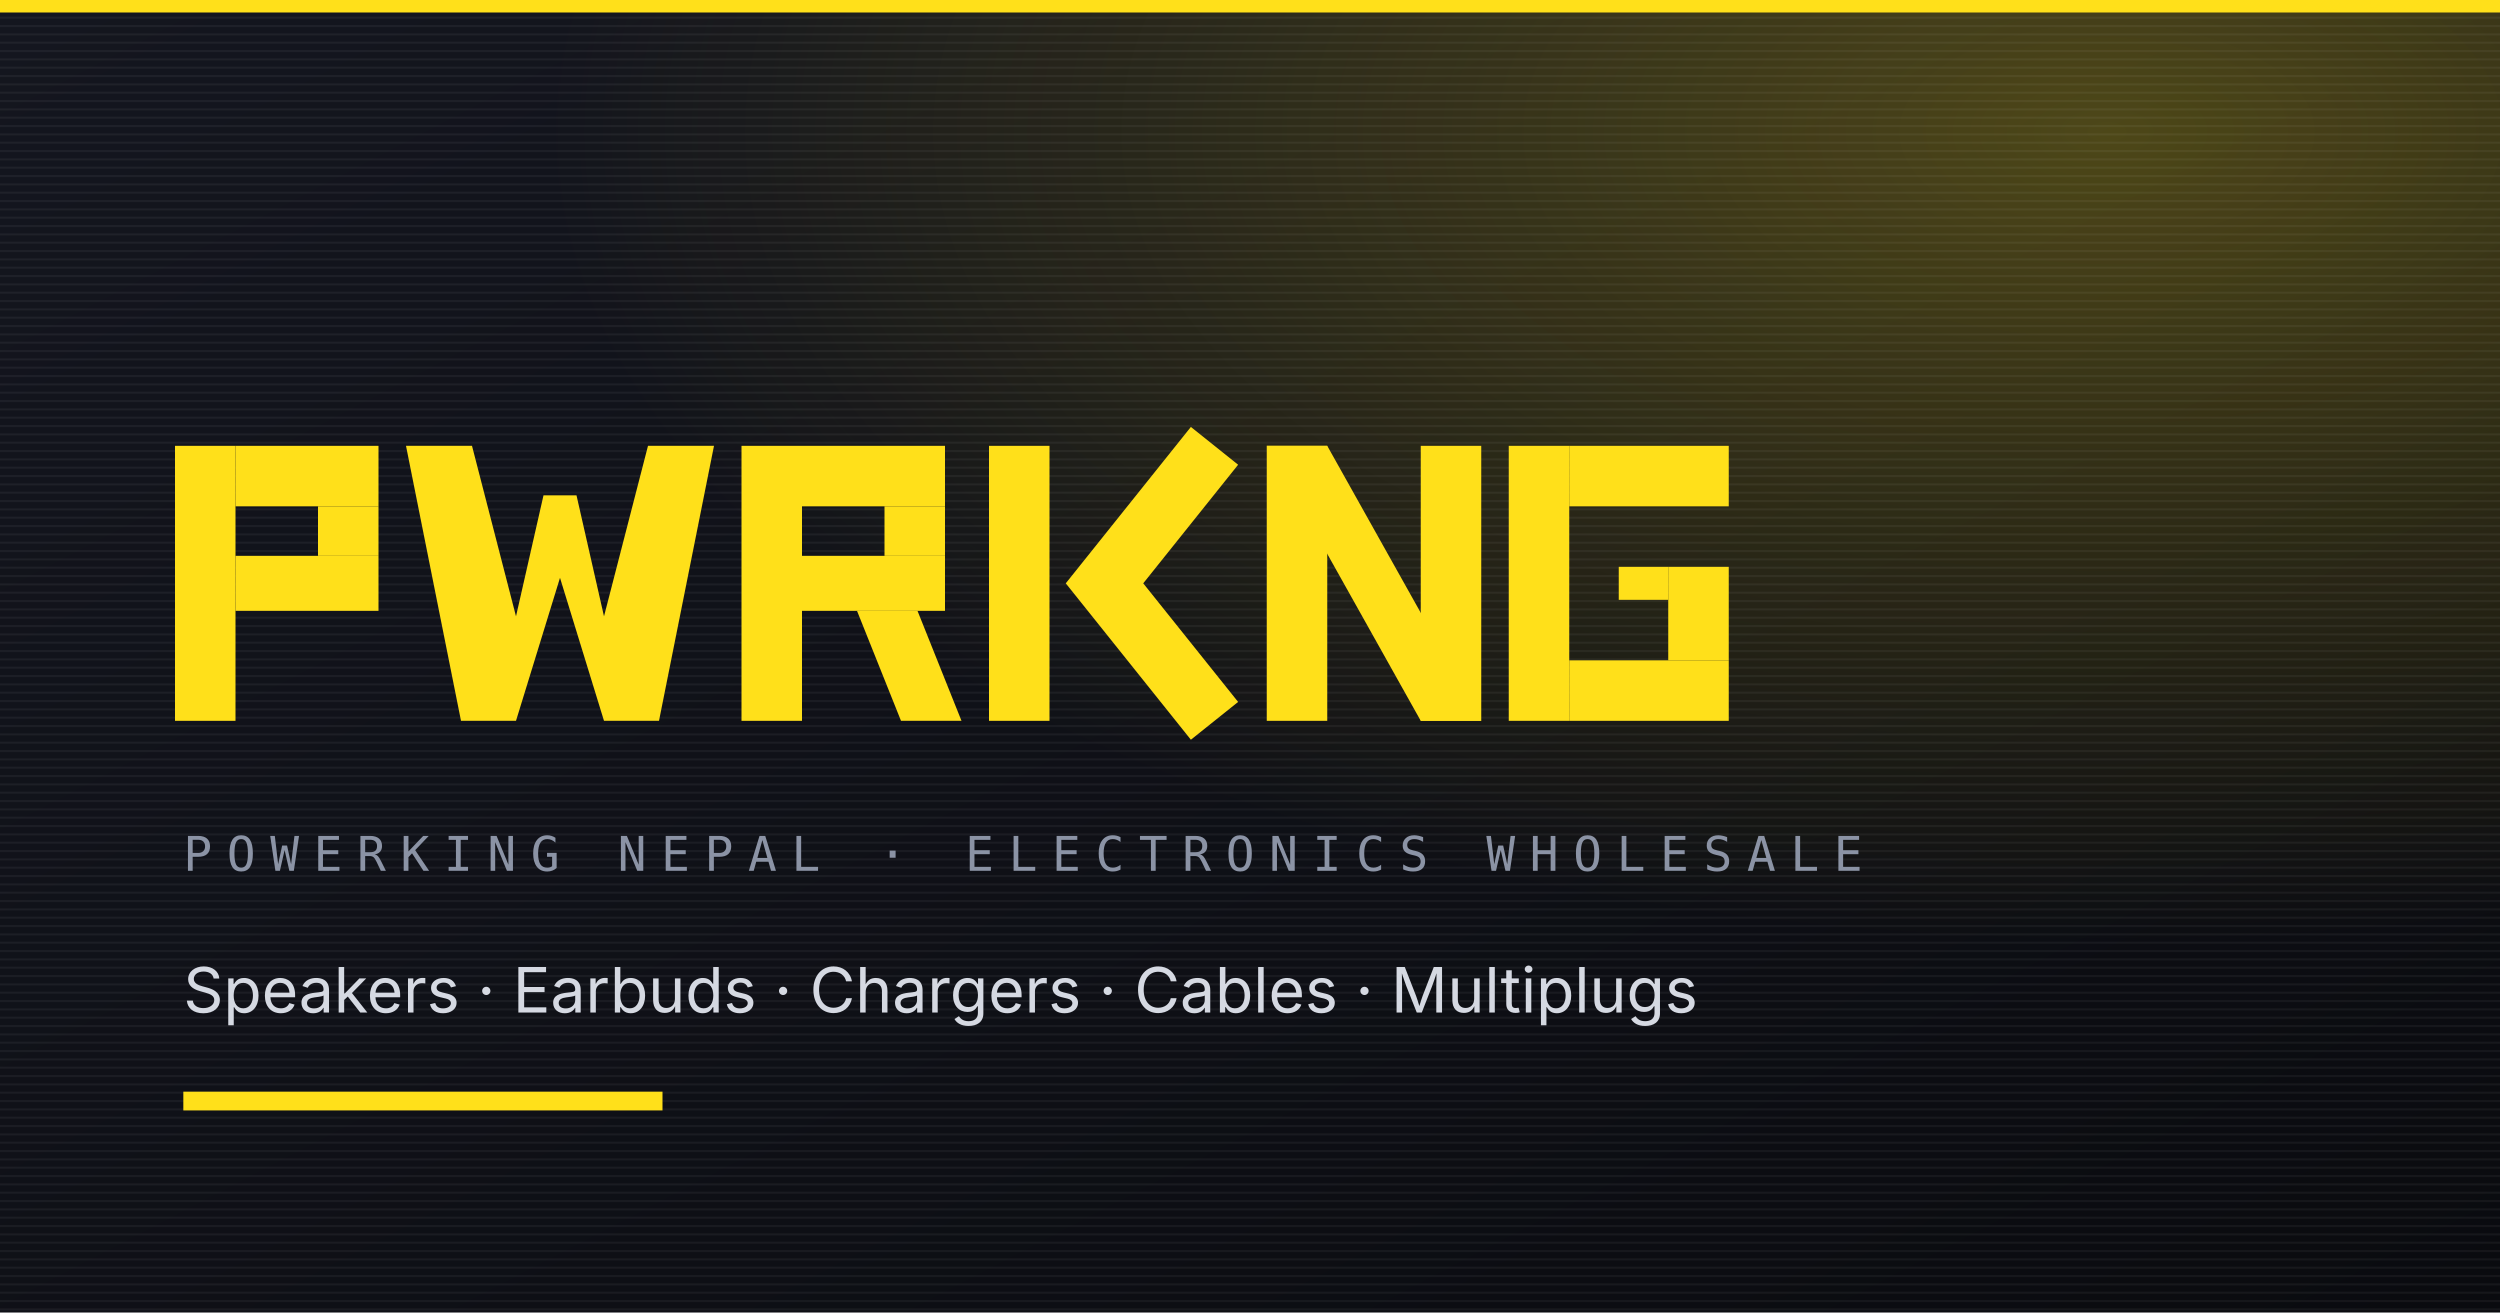
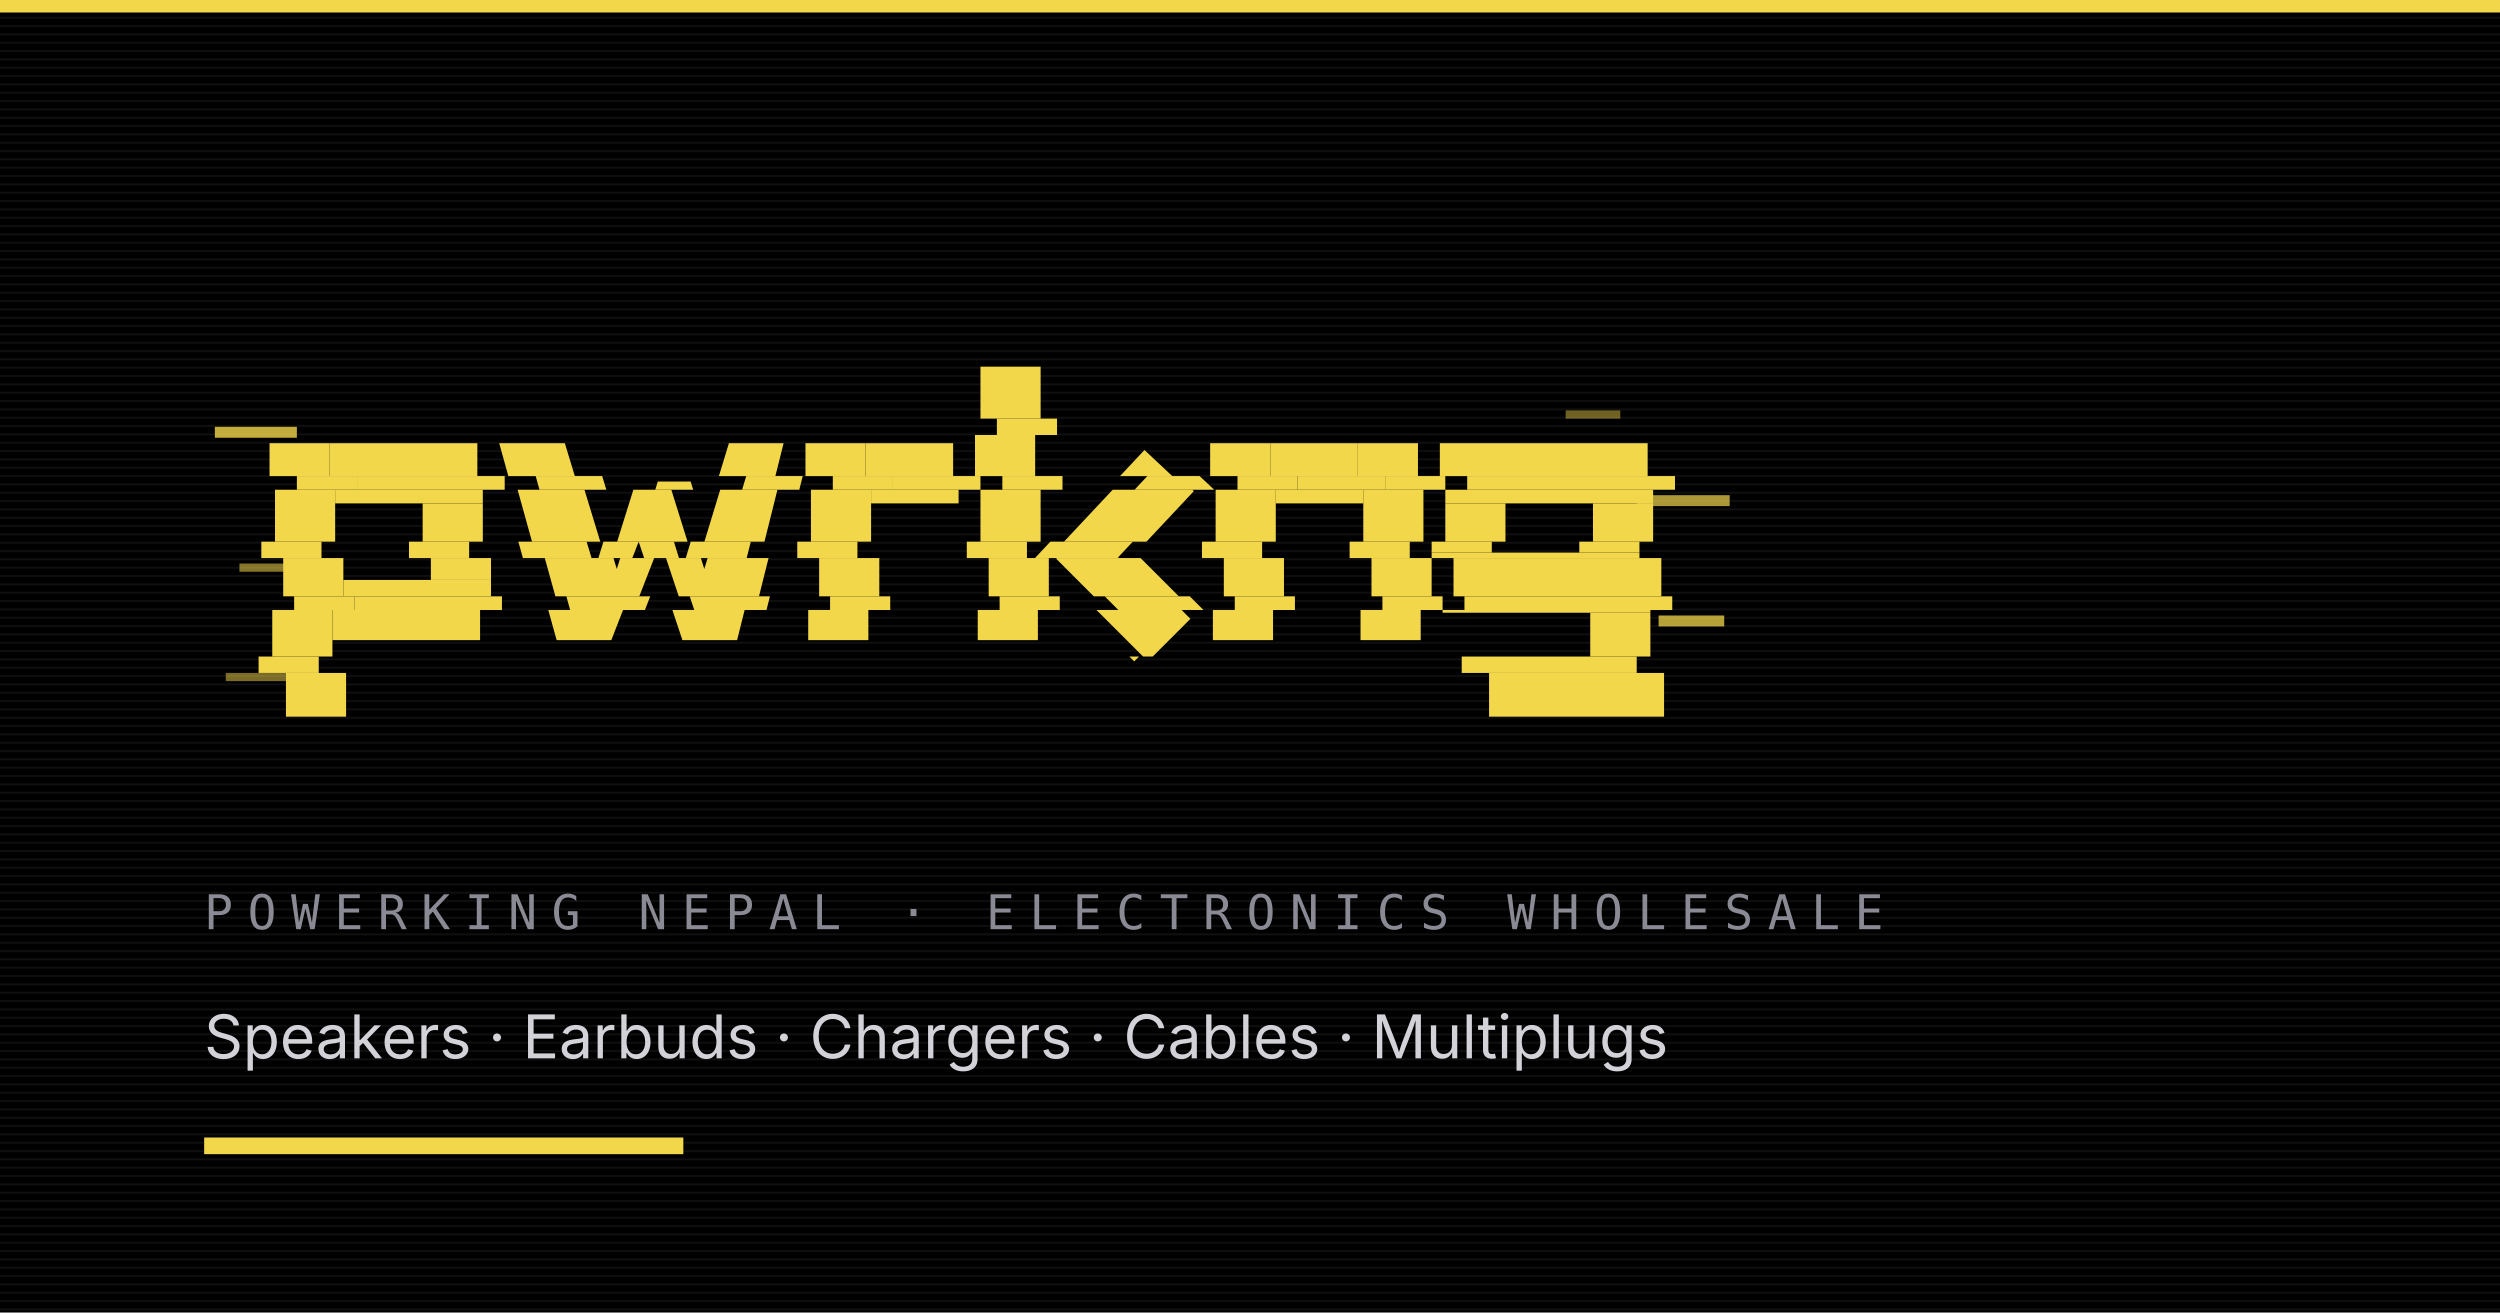
<svg xmlns="http://www.w3.org/2000/svg" viewBox="0 0 1200 630" width="1200" height="630">
  <defs>
-     <linearGradient id="bg" x1="0" y1="0" x2="1" y2="1">
-       <stop offset="0" stop-color="#14161F" />
-       <stop offset="1" stop-color="#0A0B0F" />
-     </linearGradient>
-     <radialGradient id="glow" cx=".84" cy=".1" r=".62">
-       <stop offset="0" stop-color="#FFE01A" stop-opacity=".26" />
-       <stop offset="1" stop-color="#FFE01A" stop-opacity="0" />
-     </radialGradient>
    <pattern id="scan" width="4" height="4" patternUnits="userSpaceOnUse">
-       <rect width="4" height="1" fill="#fff" fill-opacity=".05" />
+       <rect width="4" height="1" fill="#fff" fill-opacity=".055" />
    </pattern>
  </defs>
-   <rect width="1200" height="630" fill="url(#bg)" />
-   <rect width="1200" height="630" fill="url(#glow)" />
+   <rect width="1200" height="630" fill="#000000" />
  <rect width="1200" height="630" fill="url(#scan)" />
-   <g transform="translate(84 214) scale(1.32)" fill="#FFE01A" color="#FFE01A">
-     <rect x="0" y="0" width="22" height="100" />
-     <rect x="22" y="0" width="52" height="22" />
-     <rect x="52" y="22" width="22" height="18" />
-     <rect x="22" y="40" width="52" height="20" />
-     <polygon points="84,0 108,0 124,62 134,18 146,18 156,62 172,0 196,0 176,100 156,100 140,48 124,100 104,100" />
-     <rect x="206" y="0" width="22" height="100" />
-     <rect x="228" y="0" width="52" height="22" />
-     <rect x="258" y="22" width="22" height="18" />
-     <rect x="228" y="40" width="52" height="20" />
-     <polygon points="248,60 270,60 286,100 264,100" />
-     <rect x="296" y="0" width="22" height="100" />
-     <path d="M 378 0 L 338 50 L 378 100" fill="none" stroke="currentColor" stroke-width="22" stroke-linecap="butt" stroke-linejoin="miter" />
-     <rect x="397" y="0" width="22" height="100" />
-     <rect x="453" y="0" width="22" height="100" />
-     <polygon points="397,0 419,0 475,100 453,100" />
-     <rect x="485" y="0" width="22" height="100" />
-     <rect x="507" y="0" width="58" height="22" />
-     <rect x="507" y="78" width="58" height="22" />
-     <rect x="543" y="44" width="22" height="34" />
-     <rect x="525" y="44" width="18" height="12" />
+   <g transform="translate(132 176) scale(1.3125)" fill="#F3D74B" color="#F3D74B">
+     <defs>
+       <clipPath id="ogs0">
+         <rect x="-80" y="0" width="664" height="19" />
+       </clipPath>
+       <clipPath id="ogs1">
+         <rect x="-80" y="19" width="664" height="6" />
+       </clipPath>
+       <clipPath id="ogs2">
+         <rect x="-80" y="25" width="664" height="15" />
+       </clipPath>
+       <clipPath id="ogs3">
+         <rect x="-80" y="40" width="664" height="5" />
+       </clipPath>
+       <clipPath id="ogs4">
+         <rect x="-80" y="45" width="664" height="19" />
+       </clipPath>
+       <clipPath id="ogs5">
+         <rect x="-80" y="64" width="664" height="6" />
+       </clipPath>
+       <clipPath id="ogs6">
+         <rect x="-80" y="70" width="664" height="14" />
+       </clipPath>
+       <clipPath id="ogs7">
+         <rect x="-80" y="84" width="664" height="5" />
+       </clipPath>
+       <clipPath id="ogs8">
+         <rect x="-80" y="89" width="664" height="17" />
+       </clipPath>
+       <clipPath id="ogs9">
+         <rect x="-80" y="106" width="664" height="6" />
+       </clipPath>
+       <clipPath id="ogs10">
+         <rect x="-80" y="112" width="664" height="16" />
+       </clipPath>
+     </defs>
+     <g clip-path="url(#ogs0)" transform="translate(0.00 0)">
+       <rect x="0" y="28" width="22" height="100" />
+       <rect x="22" y="28" width="54" height="22" />
+       <rect x="54" y="50" width="22" height="28" />
+       <rect x="22" y="78" width="54" height="22" />
+       <polygon points="84,28 108,28 122,74 132,42 144,42 154,74 168,28 188,28 170,100 150,100 138,64 124,100 104,100" />
+       <rect x="196" y="28" width="22" height="72" />
+       <rect x="218" y="28" width="32" height="22" />
+       <rect x="258" y="0" width="22" height="100" />
+       <path d="M 328 38 L 298 70 L 328 100" fill="none" stroke="currentColor" stroke-width="22" stroke-linecap="butt" stroke-linejoin="miter" />
+       <rect x="344" y="28" width="22" height="72" />
+       <rect x="366" y="28" width="32" height="22" />
+       <rect x="398" y="28" width="22" height="72" />
+       <rect x="428" y="28" width="76" height="22" />
+       <rect x="428" y="50" width="22" height="18" />
+       <rect x="482" y="50" width="22" height="18" />
+       <rect x="428" y="68" width="76" height="22" />
+       <rect x="482" y="90" width="22" height="16" />
+       <rect x="440" y="106" width="64" height="22" />
+     </g>
+     <g clip-path="url(#ogs1)" transform="translate(6.00 0)">
+       <rect x="0" y="28" width="22" height="100" />
+       <rect x="22" y="28" width="54" height="22" />
+       <rect x="54" y="50" width="22" height="28" />
+       <rect x="22" y="78" width="54" height="22" />
+       <polygon points="84,28 108,28 122,74 132,42 144,42 154,74 168,28 188,28 170,100 150,100 138,64 124,100 104,100" />
+       <rect x="196" y="28" width="22" height="72" />
+       <rect x="218" y="28" width="32" height="22" />
+       <rect x="258" y="0" width="22" height="100" />
+       <path d="M 328 38 L 298 70 L 328 100" fill="none" stroke="currentColor" stroke-width="22" stroke-linecap="butt" stroke-linejoin="miter" />
+       <rect x="344" y="28" width="22" height="72" />
+       <rect x="366" y="28" width="32" height="22" />
+       <rect x="398" y="28" width="22" height="72" />
+       <rect x="428" y="28" width="76" height="22" />
+       <rect x="428" y="50" width="22" height="18" />
+       <rect x="482" y="50" width="22" height="18" />
+       <rect x="428" y="68" width="76" height="22" />
+       <rect x="482" y="90" width="22" height="16" />
+       <rect x="440" y="106" width="64" height="22" />
+     </g>
+     <g clip-path="url(#ogs2)" transform="translate(-2.00 0)">
+       <rect x="0" y="28" width="22" height="100" />
+       <rect x="22" y="28" width="54" height="22" />
+       <rect x="54" y="50" width="22" height="28" />
+       <rect x="22" y="78" width="54" height="22" />
+       <polygon points="84,28 108,28 122,74 132,42 144,42 154,74 168,28 188,28 170,100 150,100 138,64 124,100 104,100" />
+       <rect x="196" y="28" width="22" height="72" />
+       <rect x="218" y="28" width="32" height="22" />
+       <rect x="258" y="0" width="22" height="100" />
+       <path d="M 328 38 L 298 70 L 328 100" fill="none" stroke="currentColor" stroke-width="22" stroke-linecap="butt" stroke-linejoin="miter" />
+       <rect x="344" y="28" width="22" height="72" />
+       <rect x="366" y="28" width="32" height="22" />
+       <rect x="398" y="28" width="22" height="72" />
+       <rect x="428" y="28" width="76" height="22" />
+       <rect x="428" y="50" width="22" height="18" />
+       <rect x="482" y="50" width="22" height="18" />
+       <rect x="428" y="68" width="76" height="22" />
+       <rect x="482" y="90" width="22" height="16" />
+       <rect x="440" y="106" width="64" height="22" />
+     </g>
+     <g clip-path="url(#ogs3)" transform="translate(8.00 0)">
+       <rect x="0" y="28" width="22" height="100" />
+       <rect x="22" y="28" width="54" height="22" />
+       <rect x="54" y="50" width="22" height="28" />
+       <rect x="22" y="78" width="54" height="22" />
+       <polygon points="84,28 108,28 122,74 132,42 144,42 154,74 168,28 188,28 170,100 150,100 138,64 124,100 104,100" />
+       <rect x="196" y="28" width="22" height="72" />
+       <rect x="218" y="28" width="32" height="22" />
+       <rect x="258" y="0" width="22" height="100" />
+       <path d="M 328 38 L 298 70 L 328 100" fill="none" stroke="currentColor" stroke-width="22" stroke-linecap="butt" stroke-linejoin="miter" />
+       <rect x="344" y="28" width="22" height="72" />
+       <rect x="366" y="28" width="32" height="22" />
+       <rect x="398" y="28" width="22" height="72" />
+       <rect x="428" y="28" width="76" height="22" />
+       <rect x="428" y="50" width="22" height="18" />
+       <rect x="482" y="50" width="22" height="18" />
+       <rect x="428" y="68" width="76" height="22" />
+       <rect x="482" y="90" width="22" height="16" />
+       <rect x="440" y="106" width="64" height="22" />
+     </g>
+     <g clip-path="url(#ogs4)" transform="translate(0.00 0)">
+       <rect x="0" y="28" width="22" height="100" />
+       <rect x="22" y="28" width="54" height="22" />
+       <rect x="54" y="50" width="22" height="28" />
+       <rect x="22" y="78" width="54" height="22" />
+       <polygon points="84,28 108,28 122,74 132,42 144,42 154,74 168,28 188,28 170,100 150,100 138,64 124,100 104,100" />
+       <rect x="196" y="28" width="22" height="72" />
+       <rect x="218" y="28" width="32" height="22" />
+       <rect x="258" y="0" width="22" height="100" />
+       <path d="M 328 38 L 298 70 L 328 100" fill="none" stroke="currentColor" stroke-width="22" stroke-linecap="butt" stroke-linejoin="miter" />
+       <rect x="344" y="28" width="22" height="72" />
+       <rect x="366" y="28" width="32" height="22" />
+       <rect x="398" y="28" width="22" height="72" />
+       <rect x="428" y="28" width="76" height="22" />
+       <rect x="428" y="50" width="22" height="18" />
+       <rect x="482" y="50" width="22" height="18" />
+       <rect x="428" y="68" width="76" height="22" />
+       <rect x="482" y="90" width="22" height="16" />
+       <rect x="440" y="106" width="64" height="22" />
+     </g>
+     <g clip-path="url(#ogs5)" transform="translate(-5.00 0)">
+       <rect x="0" y="28" width="22" height="100" />
+       <rect x="22" y="28" width="54" height="22" />
+       <rect x="54" y="50" width="22" height="28" />
+       <rect x="22" y="78" width="54" height="22" />
+       <polygon points="84,28 108,28 122,74 132,42 144,42 154,74 168,28 188,28 170,100 150,100 138,64 124,100 104,100" />
+       <rect x="196" y="28" width="22" height="72" />
+       <rect x="218" y="28" width="32" height="22" />
+       <rect x="258" y="0" width="22" height="100" />
+       <path d="M 328 38 L 298 70 L 328 100" fill="none" stroke="currentColor" stroke-width="22" stroke-linecap="butt" stroke-linejoin="miter" />
+       <rect x="344" y="28" width="22" height="72" />
+       <rect x="366" y="28" width="32" height="22" />
+       <rect x="398" y="28" width="22" height="72" />
+       <rect x="428" y="28" width="76" height="22" />
+       <rect x="428" y="50" width="22" height="18" />
+       <rect x="482" y="50" width="22" height="18" />
+       <rect x="428" y="68" width="76" height="22" />
+       <rect x="482" y="90" width="22" height="16" />
+       <rect x="440" y="106" width="64" height="22" />
+     </g>
+     <g clip-path="url(#ogs6)" transform="translate(3.00 0)">
+       <rect x="0" y="28" width="22" height="100" />
+       <rect x="22" y="28" width="54" height="22" />
+       <rect x="54" y="50" width="22" height="28" />
+       <rect x="22" y="78" width="54" height="22" />
+       <polygon points="84,28 108,28 122,74 132,42 144,42 154,74 168,28 188,28 170,100 150,100 138,64 124,100 104,100" />
+       <rect x="196" y="28" width="22" height="72" />
+       <rect x="218" y="28" width="32" height="22" />
+       <rect x="258" y="0" width="22" height="100" />
+       <path d="M 328 38 L 298 70 L 328 100" fill="none" stroke="currentColor" stroke-width="22" stroke-linecap="butt" stroke-linejoin="miter" />
+       <rect x="344" y="28" width="22" height="72" />
+       <rect x="366" y="28" width="32" height="22" />
+       <rect x="398" y="28" width="22" height="72" />
+       <rect x="428" y="28" width="76" height="22" />
+       <rect x="428" y="50" width="22" height="18" />
+       <rect x="482" y="50" width="22" height="18" />
+       <rect x="428" y="68" width="76" height="22" />
+       <rect x="482" y="90" width="22" height="16" />
+       <rect x="440" y="106" width="64" height="22" />
+     </g>
+     <g clip-path="url(#ogs7)" transform="translate(7.00 0)">
+       <rect x="0" y="28" width="22" height="100" />
+       <rect x="22" y="28" width="54" height="22" />
+       <rect x="54" y="50" width="22" height="28" />
+       <rect x="22" y="78" width="54" height="22" />
+       <polygon points="84,28 108,28 122,74 132,42 144,42 154,74 168,28 188,28 170,100 150,100 138,64 124,100 104,100" />
+       <rect x="196" y="28" width="22" height="72" />
+       <rect x="218" y="28" width="32" height="22" />
+       <rect x="258" y="0" width="22" height="100" />
+       <path d="M 328 38 L 298 70 L 328 100" fill="none" stroke="currentColor" stroke-width="22" stroke-linecap="butt" stroke-linejoin="miter" />
+       <rect x="344" y="28" width="22" height="72" />
+       <rect x="366" y="28" width="32" height="22" />
+       <rect x="398" y="28" width="22" height="72" />
+       <rect x="428" y="28" width="76" height="22" />
+       <rect x="428" y="50" width="22" height="18" />
+       <rect x="482" y="50" width="22" height="18" />
+       <rect x="428" y="68" width="76" height="22" />
+       <rect x="482" y="90" width="22" height="16" />
+       <rect x="440" y="106" width="64" height="22" />
+     </g>
+     <g clip-path="url(#ogs8)" transform="translate(-1.00 0)">
+       <rect x="0" y="28" width="22" height="100" />
+       <rect x="22" y="28" width="54" height="22" />
+       <rect x="54" y="50" width="22" height="28" />
+       <rect x="22" y="78" width="54" height="22" />
+       <polygon points="84,28 108,28 122,74 132,42 144,42 154,74 168,28 188,28 170,100 150,100 138,64 124,100 104,100" />
+       <rect x="196" y="28" width="22" height="72" />
+       <rect x="218" y="28" width="32" height="22" />
+       <rect x="258" y="0" width="22" height="100" />
+       <path d="M 328 38 L 298 70 L 328 100" fill="none" stroke="currentColor" stroke-width="22" stroke-linecap="butt" stroke-linejoin="miter" />
+       <rect x="344" y="28" width="22" height="72" />
+       <rect x="366" y="28" width="32" height="22" />
+       <rect x="398" y="28" width="22" height="72" />
+       <rect x="428" y="28" width="76" height="22" />
+       <rect x="428" y="50" width="22" height="18" />
+       <rect x="482" y="50" width="22" height="18" />
+       <rect x="428" y="68" width="76" height="22" />
+       <rect x="482" y="90" width="22" height="16" />
+       <rect x="440" y="106" width="64" height="22" />
+     </g>
+     <g clip-path="url(#ogs9)" transform="translate(-6.00 0)">
+       <rect x="0" y="28" width="22" height="100" />
+       <rect x="22" y="28" width="54" height="22" />
+       <rect x="54" y="50" width="22" height="28" />
+       <rect x="22" y="78" width="54" height="22" />
+       <polygon points="84,28 108,28 122,74 132,42 144,42 154,74 168,28 188,28 170,100 150,100 138,64 124,100 104,100" />
+       <rect x="196" y="28" width="22" height="72" />
+       <rect x="218" y="28" width="32" height="22" />
+       <rect x="258" y="0" width="22" height="100" />
+       <path d="M 328 38 L 298 70 L 328 100" fill="none" stroke="currentColor" stroke-width="22" stroke-linecap="butt" stroke-linejoin="miter" />
+       <rect x="344" y="28" width="22" height="72" />
+       <rect x="366" y="28" width="32" height="22" />
+       <rect x="398" y="28" width="22" height="72" />
+       <rect x="428" y="28" width="76" height="22" />
+       <rect x="428" y="50" width="22" height="18" />
+       <rect x="482" y="50" width="22" height="18" />
+       <rect x="428" y="68" width="76" height="22" />
+       <rect x="482" y="90" width="22" height="16" />
+       <rect x="440" y="106" width="64" height="22" />
+     </g>
+     <g clip-path="url(#ogs10)" transform="translate(4.00 0)">
+       <rect x="0" y="28" width="22" height="100" />
+       <rect x="22" y="28" width="54" height="22" />
+       <rect x="54" y="50" width="22" height="28" />
+       <rect x="22" y="78" width="54" height="22" />
+       <polygon points="84,28 108,28 122,74 132,42 144,42 154,74 168,28 188,28 170,100 150,100 138,64 124,100 104,100" />
+       <rect x="196" y="28" width="22" height="72" />
+       <rect x="218" y="28" width="32" height="22" />
+       <rect x="258" y="0" width="22" height="100" />
+       <path d="M 328 38 L 298 70 L 328 100" fill="none" stroke="currentColor" stroke-width="22" stroke-linecap="butt" stroke-linejoin="miter" />
+       <rect x="344" y="28" width="22" height="72" />
+       <rect x="366" y="28" width="32" height="22" />
+       <rect x="398" y="28" width="22" height="72" />
+       <rect x="428" y="28" width="76" height="22" />
+       <rect x="428" y="50" width="22" height="18" />
+       <rect x="482" y="50" width="22" height="18" />
+       <rect x="428" y="68" width="76" height="22" />
+       <rect x="482" y="90" width="22" height="16" />
+       <rect x="440" y="106" width="64" height="22" />
+     </g>
+     <rect x="-22.0" y="22" width="30.0" height="4" opacity="0.80" />
+     <rect x="498.0" y="47" width="34.0" height="4" opacity="0.70" />
+     <rect x="-13.0" y="72" width="18.0" height="3" opacity="0.55" />
+     <rect x="506.0" y="91" width="24.0" height="4" opacity="0.75" />
+     <rect x="472.0" y="16" width="20.0" height="3" opacity="0.45" />
+     <rect x="-18.0" y="112" width="22.0" height="3" opacity="0.50" />
  </g>
-   <text x="88" y="418" font-family="ui-monospace, SFMono-Regular, Menlo, monospace" font-size="23" letter-spacing="7" fill="#8B93A5">POWERKING NEPAL · ELECTRONICS WHOLESALE</text>
-   <text x="88" y="486" font-family="Space Grotesk, Inter, Arial, sans-serif" font-size="30" fill="#D5D9E2">Speakers · Earbuds · Chargers · Cables · Multiplugs</text>
-   <rect x="88" y="524" width="230" height="9" fill="#FFE01A" />
-   <rect y="0" width="1200" height="6" fill="#FFE01A" />
+   <text x="98" y="446" font-family="ui-monospace, SFMono-Regular, Menlo, monospace" font-size="23" letter-spacing="7" fill="#8A8A94">POWERKING NEPAL · ELECTRONICS WHOLESALE</text>
+   <text x="98" y="508" font-family="Space Grotesk, Inter, Arial, sans-serif" font-size="29" fill="#D2D2D8">Speakers · Earbuds · Chargers · Cables · Multiplugs</text>
+   <rect x="98" y="546" width="230" height="8" fill="#F3D74B" />
+   <rect y="0" width="1200" height="6" fill="#F3D74B" />
</svg>
